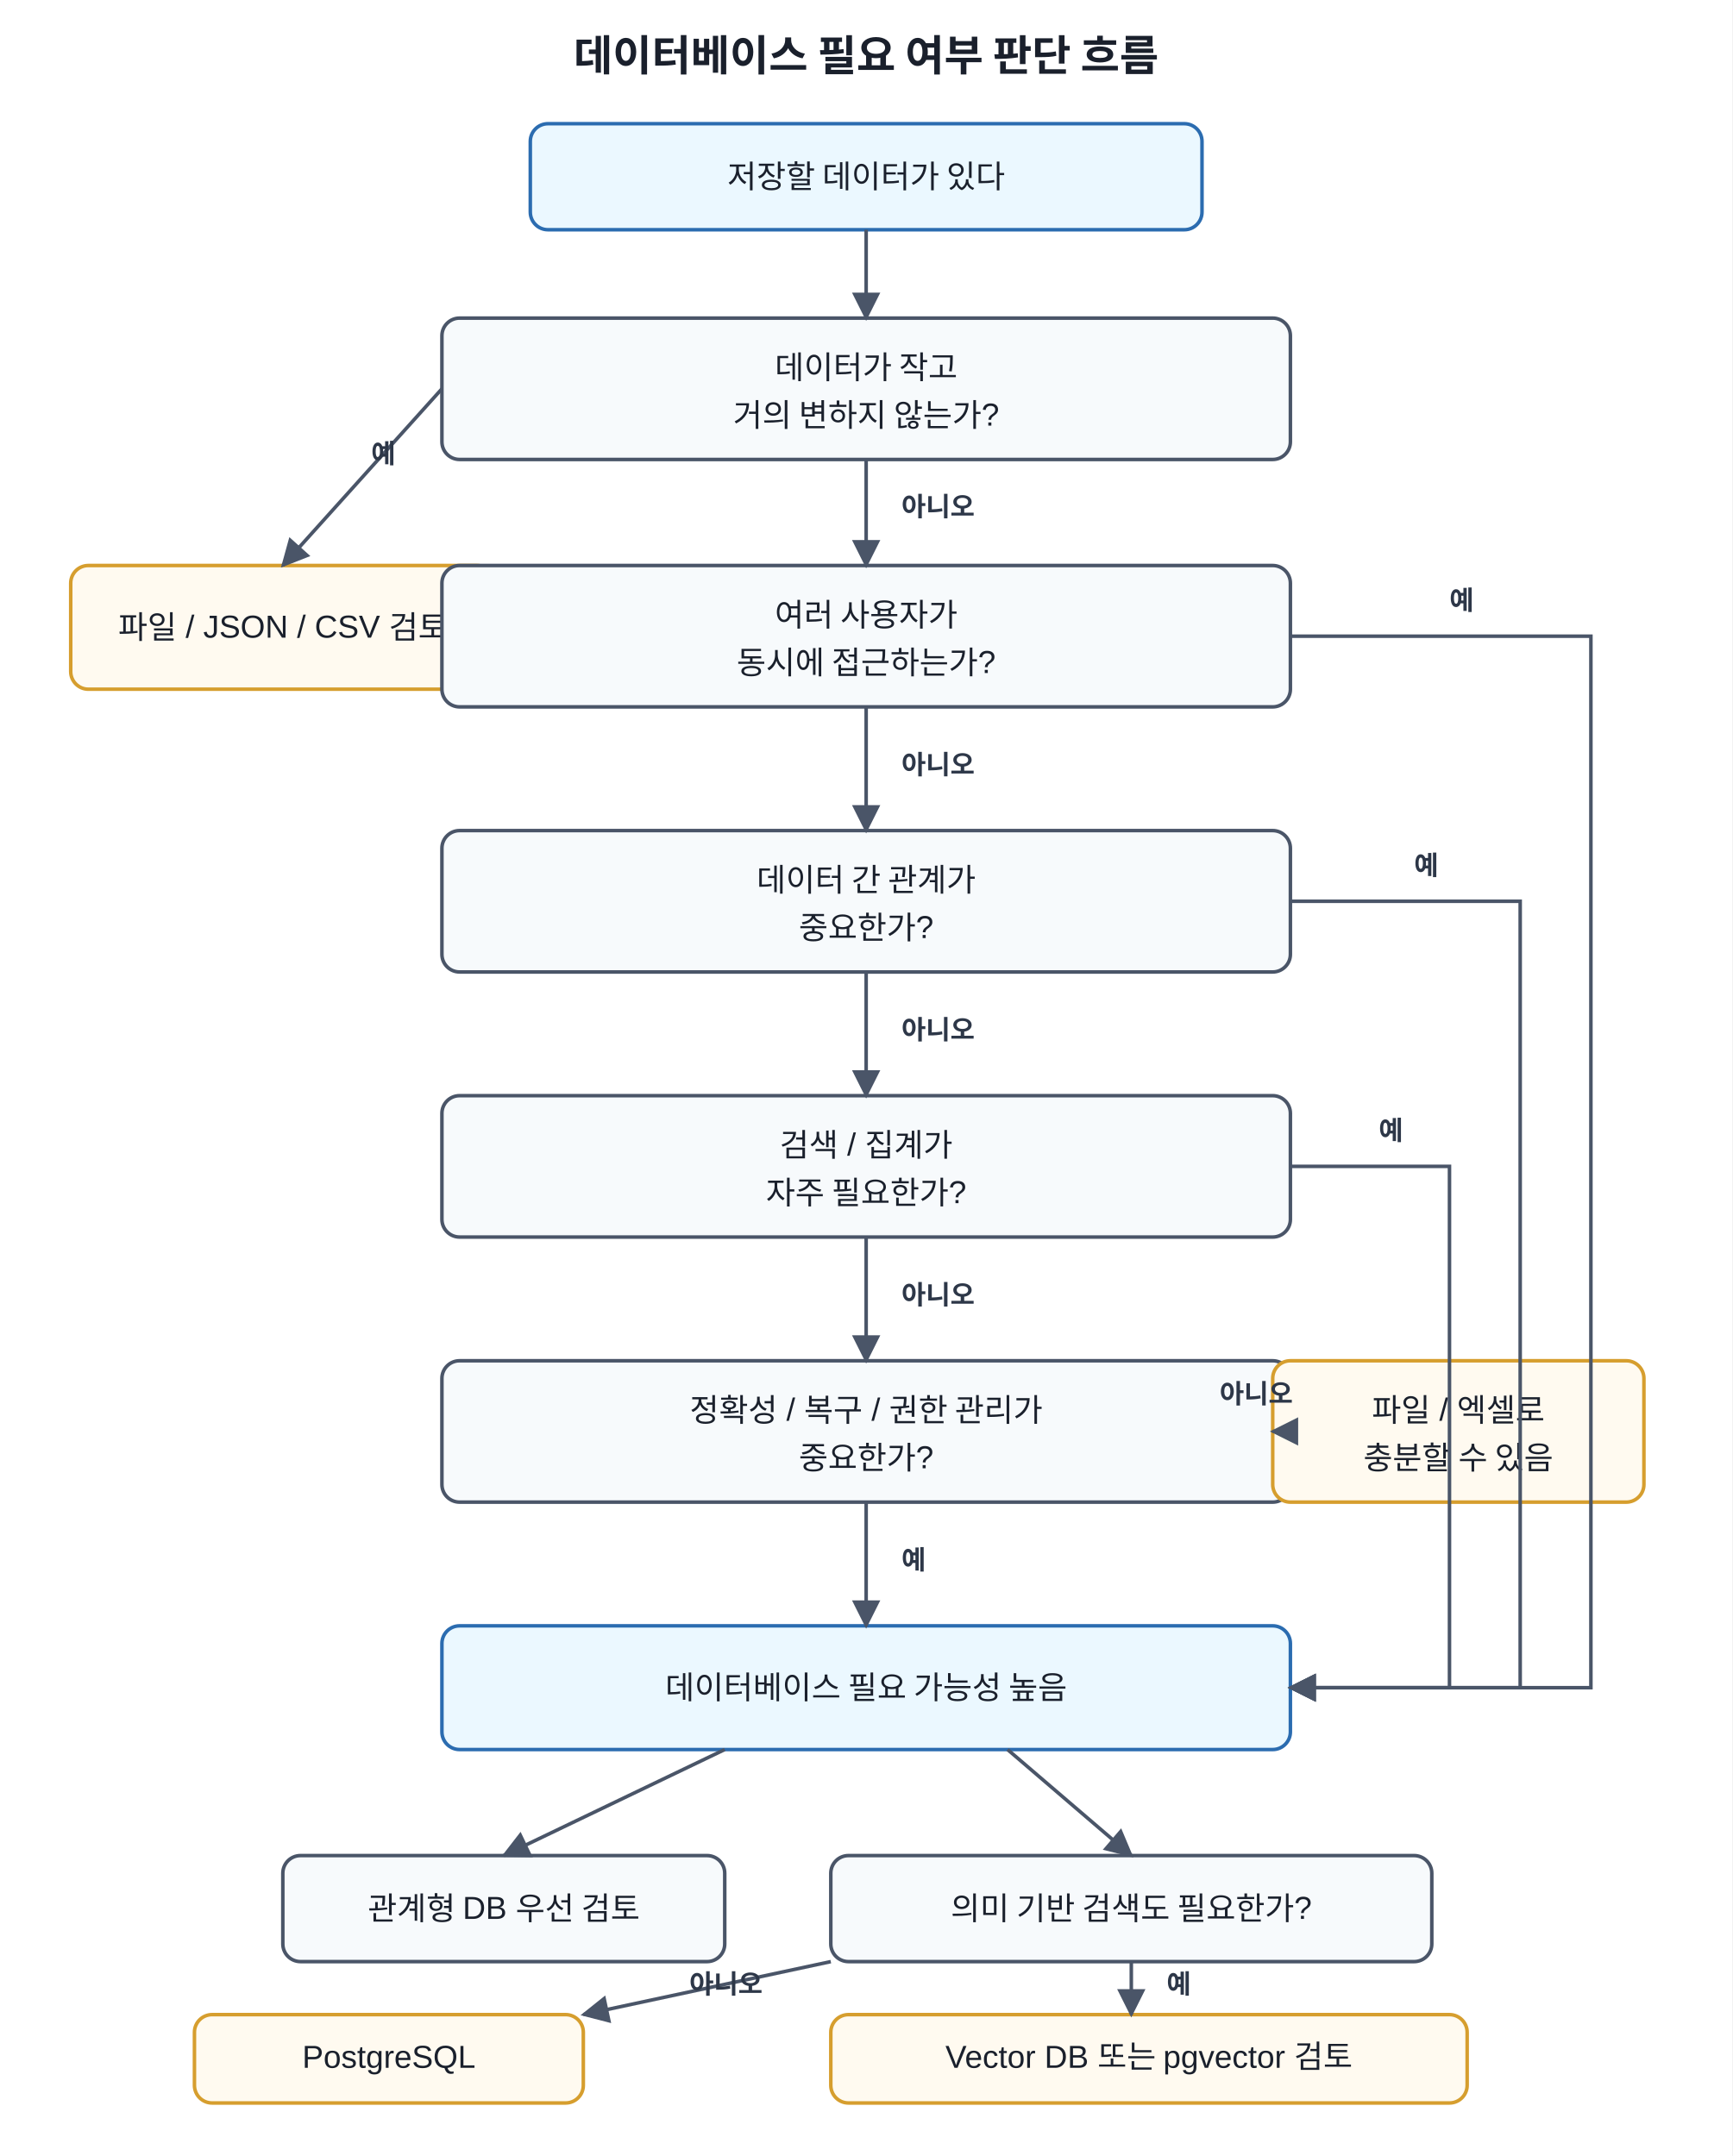
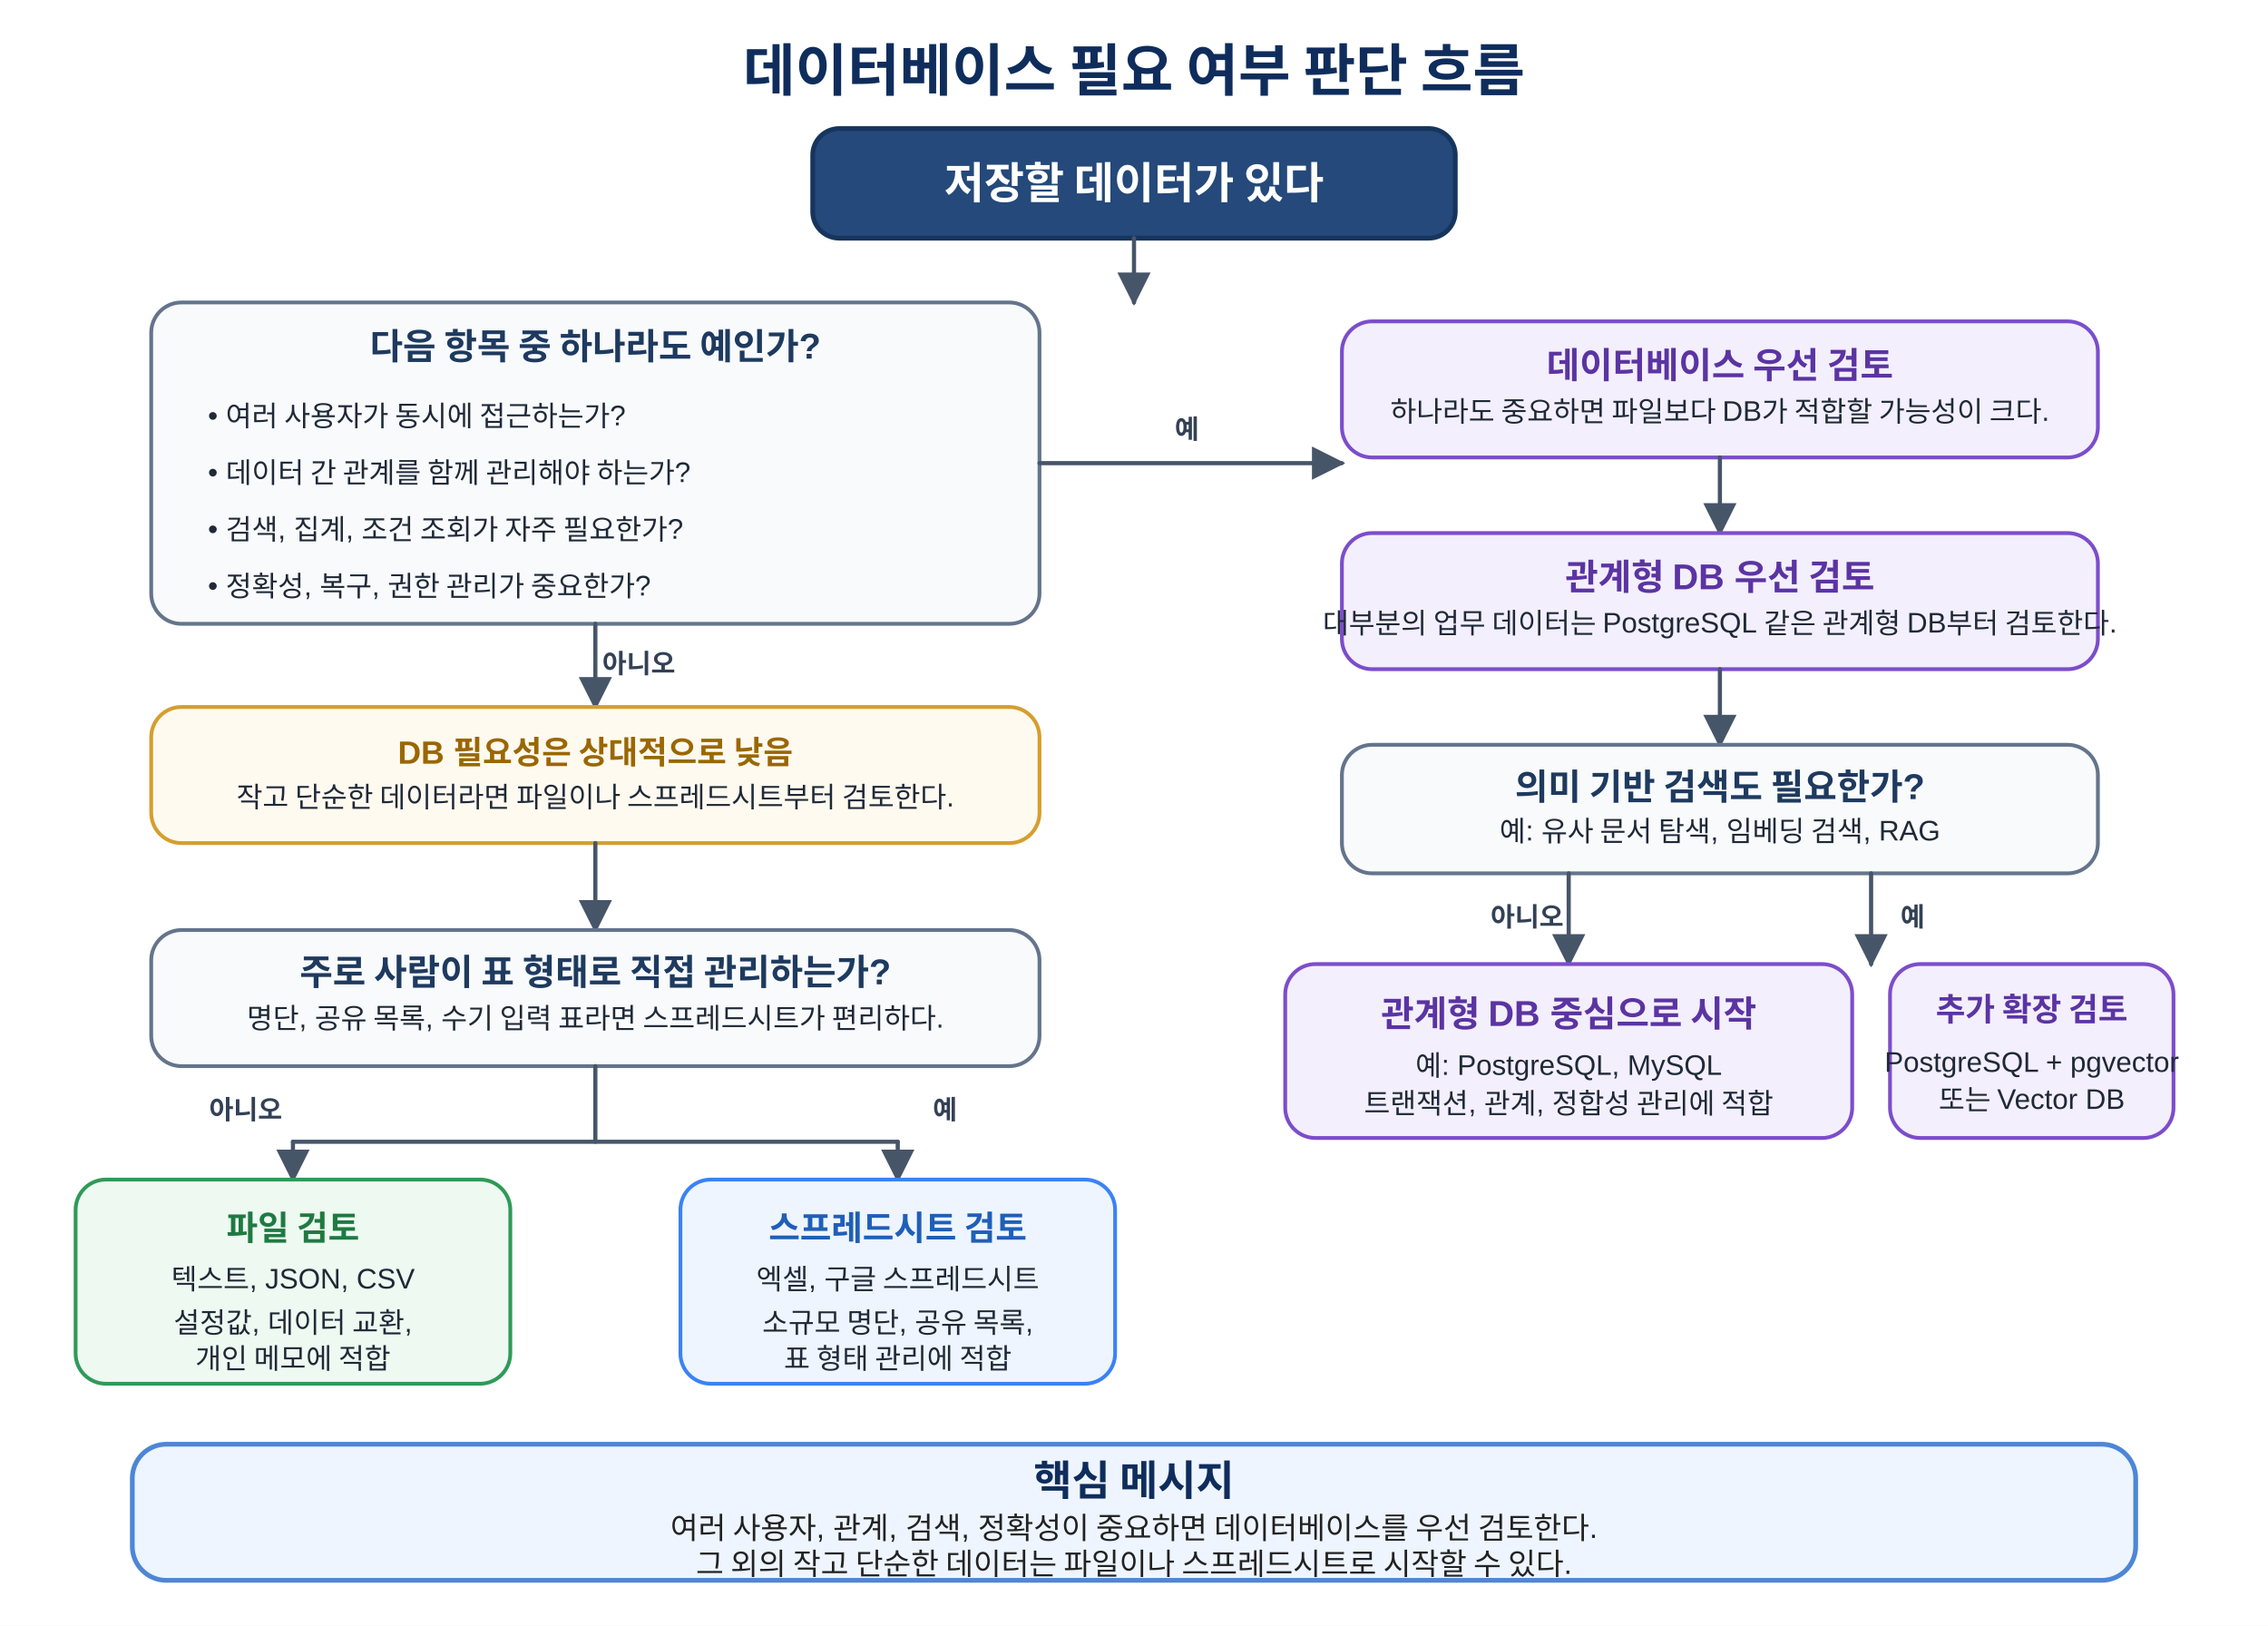
- <svg xmlns="http://www.w3.org/2000/svg" width="980" height="1220" viewBox="0 0 980 1220">
+ <svg xmlns="http://www.w3.org/2000/svg" width="1200" height="860" viewBox="0 0 1200 860" role="img" aria-labelledby="title desc">
  <defs>
-     <marker id="arrow" viewBox="0 0 10 10" refX="9" refY="5" markerWidth="8" markerHeight="8" orient="auto-start-reverse">
-       <path d="M 0 0 L 10 5 L 0 10 z" fill="#4a5568" />
+     <marker id="arrow" viewBox="0 0 10 10" refX="9" refY="5" markerWidth="8" markerHeight="8" orient="auto">
+       <path d="M 0 0 L 10 5 L 0 10 z" fill="#475569" />
    </marker>
    <style>
-       text { font-family: Malgun Gothic, Apple SD Gothic Neo, Noto Sans KR, Arial, sans-serif; fill:#1a202c; }
-       .title { font-size: 24px; font-weight: 700; }
-       .node { fill:#f7fafc; stroke:#4a5568; stroke-width:2; rx:10; ry:10; }
-       .main { fill:#ebf8ff; stroke:#2b6cb0; }
-       .note { fill:#fffaf0; stroke:#d69e2e; }
-       .label { font-size:18px; text-anchor:middle; dominant-baseline:middle; }
-       .yn { font-size:15px; font-weight:700; fill:#2d3748; }
+       text { font-family: "Malgun Gothic", "Apple SD Gothic Neo", "Noto Sans KR", Arial, sans-serif; fill: #1f2937; }
+       .title { font-size: 30px; font-weight: 700; fill: #0f2d5c; }
+       .main { fill: #24497a; stroke: #17355c; stroke-width: 2.5; }
+       .main-text { font-size: 23px; font-weight: 700; fill: #ffffff; }
+       .question { fill: #f8fafc; stroke: #64748b; stroke-width: 2; }
+       .question-head { font-size: 19px; font-weight: 700; fill: #1e3a5f; }
+       .question-body { font-size: 15px; }
+       .db-box { fill: #f3effd; stroke: #7c4dcb; stroke-width: 2; }
+       .db-head { font-size: 19px; font-weight: 700; fill: #5b34a2; }
+       .db-text { font-size: 15px; }
+       .sheet-box { fill: #eef5ff; stroke: #3b82f6; stroke-width: 2; }
+       .sheet-head { font-size: 18px; font-weight: 700; fill: #1f5fb8; }
+       .file-box { fill: #eef9f1; stroke: #2f9a58; stroke-width: 2; }
+       .file-head { font-size: 18px; font-weight: 700; fill: #1f7a42; }
+       .hint-box { fill: #fffaf0; stroke: #d69e2e; stroke-width: 2; }
+       .hint-head { font-size: 17px; font-weight: 700; fill: #9a6700; }
+       .label { font-size: 14px; font-weight: 700; fill: #334155; }
+       .message-box { fill: #eef5ff; stroke: #4d86d7; stroke-width: 2.5; }
+       .message-title { font-size: 22px; font-weight: 700; fill: #0f2d5c; }
+       .message-text { font-size: 16px; fill: #222222; }
+       .line { stroke: #475569; stroke-width: 2.2; fill: none; stroke-linecap: round; marker-end: url(#arrow); }
+       .line-noarrow { stroke: #475569; stroke-width: 2.2; fill: none; stroke-linecap: round; }
    </style>
  </defs>
-   <rect width="100%" height="100%" fill="white" />
-   <text x="490" y="40" class="title" text-anchor="middle">데이터베이스 필요 여부 판단 흐름</text>
-   <rect x="300" y="70" width="380" height="60" class="node main" />
-   <text x="490" y="100" class="label">저장할 데이터가 있다</text>
-   <rect x="250" y="180" width="480" height="80" class="node" />
-   <text x="490" y="208" class="label">데이터가 작고</text>
-   <text x="490" y="235" class="label">거의 변하지 않는가?</text>
-   <rect x="40" y="320" width="240" height="70" class="node note" />
-   <text x="160" y="355" class="label">파일 / JSON / CSV 검토</text>
-   <rect x="250" y="320" width="480" height="80" class="node" />
-   <text x="490" y="348" class="label">여러 사용자가</text>
-   <text x="490" y="375" class="label">동시에 접근하는가?</text>
-   <rect x="250" y="470" width="480" height="80" class="node" />
-   <text x="490" y="498" class="label">데이터 간 관계가</text>
-   <text x="490" y="525" class="label">중요한가?</text>
-   <rect x="250" y="620" width="480" height="80" class="node" />
-   <text x="490" y="648" class="label">검색 / 집계가</text>
-   <text x="490" y="675" class="label">자주 필요한가?</text>
-   <rect x="250" y="770" width="480" height="80" class="node" />
-   <text x="490" y="798" class="label">정확성 / 복구 / 권한 관리가</text>
-   <text x="490" y="825" class="label">중요한가?</text>
-   <rect x="250" y="920" width="480" height="70" class="node main" />
-   <text x="490" y="955" class="label">데이터베이스 필요 가능성 높음</text>
-   <rect x="720" y="770" width="210" height="80" class="node note" />
-   <text x="825" y="798" class="label">파일 / 엑셀로</text>
-   <text x="825" y="825" class="label">충분할 수 있음</text>
-   <rect x="160" y="1050" width="250" height="60" class="node" />
-   <text x="285" y="1080" class="label">관계형 DB 우선 검토</text>
-   <rect x="470" y="1050" width="340" height="60" class="node" />
-   <text x="640" y="1080" class="label">의미 기반 검색도 필요한가?</text>
-   <rect x="110" y="1140" width="220" height="50" class="node note" />
-   <text x="220" y="1165" class="label">PostgreSQL</text>
-   <rect x="470" y="1140" width="360" height="50" class="node note" />
-   <text x="650" y="1165" class="label">Vector DB 또는 pgvector 검토</text>
-   <line x1="490" y1="130" x2="490" y2="180" stroke="#4a5568" stroke-width="2" marker-end="url(#arrow)" />
-   <line x1="250" y1="220" x2="160" y2="320" stroke="#4a5568" stroke-width="2" marker-end="url(#arrow)" />
-   <text x="210" y="262" class="yn">예</text>
-   <line x1="490" y1="260" x2="490" y2="320" stroke="#4a5568" stroke-width="2" marker-end="url(#arrow)" />
-   <text x="510" y="292" class="yn">아니오</text>
-   <line x1="490" y1="400" x2="490" y2="470" stroke="#4a5568" stroke-width="2" marker-end="url(#arrow)" />
-   <text x="510" y="438" class="yn">아니오</text>
-   <line x1="490" y1="550" x2="490" y2="620" stroke="#4a5568" stroke-width="2" marker-end="url(#arrow)" />
-   <text x="510" y="588" class="yn">아니오</text>
-   <line x1="490" y1="700" x2="490" y2="770" stroke="#4a5568" stroke-width="2" marker-end="url(#arrow)" />
-   <text x="510" y="738" class="yn">아니오</text>
-   <line x1="730" y1="810" x2="720" y2="810" stroke="#4a5568" stroke-width="2" marker-end="url(#arrow)" />
-   <text x="690" y="794" class="yn">아니오</text>
-   <line x1="490" y1="850" x2="490" y2="920" stroke="#4a5568" stroke-width="2" marker-end="url(#arrow)" />
-   <text x="510" y="888" class="yn">예</text>
-   <polyline points="730,360 900,360 900,955 730,955" fill="none" stroke="#4a5568" stroke-width="2" marker-end="url(#arrow)" />
-   <text x="820" y="345" class="yn">예</text>
-   <polyline points="730,510 860,510 860,955 730,955" fill="none" stroke="#4a5568" stroke-width="2" marker-end="url(#arrow)" />
-   <text x="800" y="495" class="yn">예</text>
-   <polyline points="730,660 820,660 820,955 730,955" fill="none" stroke="#4a5568" stroke-width="2" marker-end="url(#arrow)" />
-   <text x="780" y="645" class="yn">예</text>
-   <line x1="410" y1="990" x2="285" y2="1050" stroke="#4a5568" stroke-width="2" marker-end="url(#arrow)" />
-   <line x1="570" y1="990" x2="640" y2="1050" stroke="#4a5568" stroke-width="2" marker-end="url(#arrow)" />
-   <line x1="640" y1="1110" x2="640" y2="1140" stroke="#4a5568" stroke-width="2" marker-end="url(#arrow)" />
-   <text x="660" y="1128" class="yn">예</text>
-   <line x1="470" y1="1110" x2="330" y2="1140" stroke="#4a5568" stroke-width="2" marker-end="url(#arrow)" />
-   <text x="390" y="1128" class="yn">아니오</text>
+   <rect width="1200" height="860" fill="#ffffff" />
+   <text x="600" y="48" text-anchor="middle" class="title">데이터베이스 필요 여부 판단 흐름</text>
+   <rect x="430" y="68" width="340" height="58" rx="14" ry="14" class="main" />
+   <text x="600" y="105" text-anchor="middle" class="main-text">저장할 데이터가 있다</text>
+   <line x1="600" y1="126" x2="600" y2="160" class="line" />
+   <rect x="80" y="160" width="470" height="170" rx="16" ry="16" class="question" />
+   <text x="315" y="190" text-anchor="middle" class="question-head">다음 항목 중 하나라도 예인가?</text>
+   <text x="110" y="225" class="question-body">• 여러 사용자가 동시에 접근하는가?</text>
+   <text x="110" y="255" class="question-body">• 데이터 간 관계를 함께 관리해야 하는가?</text>
+   <text x="110" y="285" class="question-body">• 검색, 집계, 조건 조회가 자주 필요한가?</text>
+   <text x="110" y="315" class="question-body">• 정확성, 복구, 권한 관리가 중요한가?</text>
+   <line x1="550" y1="245" x2="710" y2="245" class="line" />
+   <text x="628" y="232" text-anchor="middle" class="label">예</text>
+   <rect x="710" y="170" width="400" height="72" rx="16" ry="16" class="db-box" />
+   <text x="910" y="200" text-anchor="middle" class="db-head">데이터베이스 우선 검토</text>
+   <text x="910" y="223" text-anchor="middle" class="db-text">하나라도 중요하면 파일보다 DB가 적합할 가능성이 크다.</text>
+   <line x1="910" y1="242" x2="910" y2="282" class="line" />
+   <rect x="710" y="282" width="400" height="72" rx="16" ry="16" class="db-box" />
+   <text x="910" y="312" text-anchor="middle" class="db-head">관계형 DB 우선 검토</text>
+   <text x="910" y="335" text-anchor="middle" class="db-text">대부분의 업무 데이터는 PostgreSQL 같은 관계형 DB부터 검토한다.</text>
+   <line x1="910" y1="354" x2="910" y2="394" class="line" />
+   <rect x="710" y="394" width="400" height="68" rx="16" ry="16" class="question" />
+   <text x="910" y="423" text-anchor="middle" class="question-head">의미 기반 검색도 필요한가?</text>
+   <text x="910" y="445" text-anchor="middle" class="question-body">예: 유사 문서 탐색, 임베딩 검색, RAG</text>
+   <line x1="830" y1="462" x2="830" y2="510" class="line" />
+   <text x="808" y="490" text-anchor="middle" class="label">아니오</text>
+   <rect x="680" y="510" width="300" height="92" rx="16" ry="16" class="db-box" />
+   <text x="830" y="543" text-anchor="middle" class="db-head">관계형 DB 중심으로 시작</text>
+   <text x="830" y="569" text-anchor="middle" class="db-text">예: PostgreSQL, MySQL</text>
+   <text x="830" y="589" text-anchor="middle" class="db-text">트랜잭션, 관계, 정합성 관리에 적합</text>
+   <line x1="990" y1="462" x2="990" y2="510" class="line" />
+   <text x="1012" y="490" text-anchor="middle" class="label">예</text>
+   <rect x="1000" y="510" width="150" height="92" rx="16" ry="16" class="db-box" />
+   <text x="1075" y="540" text-anchor="middle" class="db-head" style="font-size:17px;">추가 확장 검토</text>
+   <text x="1075" y="567" text-anchor="middle" class="db-text">PostgreSQL + pgvector</text>
+   <text x="1075" y="587" text-anchor="middle" class="db-text">또는 Vector DB</text>
+   <line x1="315" y1="330" x2="315" y2="374" class="line" />
+   <text x="338" y="356" text-anchor="middle" class="label">아니오</text>
+   <rect x="80" y="374" width="470" height="72" rx="16" ry="16" class="hint-box" />
+   <text x="315" y="404" text-anchor="middle" class="hint-head">DB 필요성은 상대적으로 낮음</text>
+   <text x="315" y="427" text-anchor="middle" class="question-body">작고 단순한 데이터라면 파일이나 스프레드시트부터 검토한다.</text>
+   <line x1="315" y1="446" x2="315" y2="492" class="line" />
+   <rect x="80" y="492" width="470" height="72" rx="16" ry="16" class="question" />
+   <text x="315" y="521" text-anchor="middle" class="question-head">주로 사람이 표 형태로 직접 관리하는가?</text>
+   <text x="315" y="544" text-anchor="middle" class="question-body">명단, 공유 목록, 수기 입력 표라면 스프레드시트가 편리하다.</text>
+   <line x1="315" y1="564" x2="315" y2="604" class="line-noarrow" />
+   <line x1="155" y1="604" x2="475" y2="604" class="line-noarrow" />
+   <line x1="155" y1="604" x2="155" y2="624" class="line" />
+   <line x1="475" y1="604" x2="475" y2="624" class="line" />
+   <text x="130" y="592" text-anchor="middle" class="label">아니오</text>
+   <text x="500" y="592" text-anchor="middle" class="label">예</text>
+   <rect x="40" y="624" width="230" height="108" rx="16" ry="16" class="file-box" />
+   <text x="155" y="656" text-anchor="middle" class="file-head">파일 검토</text>
+   <text x="155" y="682" text-anchor="middle" class="question-body">텍스트, JSON, CSV</text>
+   <text x="155" y="705" text-anchor="middle" class="question-body">설정값, 데이터 교환,</text>
+   <text x="155" y="724" text-anchor="middle" class="question-body">개인 메모에 적합</text>
+   <rect x="360" y="624" width="230" height="108" rx="16" ry="16" class="sheet-box" />
+   <text x="475" y="656" text-anchor="middle" class="sheet-head">스프레드시트 검토</text>
+   <text x="475" y="682" text-anchor="middle" class="question-body">엑셀, 구글 스프레드시트</text>
+   <text x="475" y="705" text-anchor="middle" class="question-body">소규모 명단, 공유 목록,</text>
+   <text x="475" y="724" text-anchor="middle" class="question-body">표 형태 관리에 적합</text>
+   <rect x="70" y="764" width="1060" height="72" rx="18" ry="18" class="message-box" />
+   <text x="600" y="791" text-anchor="middle" class="message-title">핵심 메시지</text>
+   <text x="600" y="814" text-anchor="middle" class="message-text">여러 사용자, 관계, 검색, 정확성이 중요하면 데이터베이스를 우선 검토한다.</text>
+   <text x="600" y="833" text-anchor="middle" class="message-text">그 외의 작고 단순한 데이터는 파일이나 스프레드시트로 시작할 수 있다.</text>
</svg>
